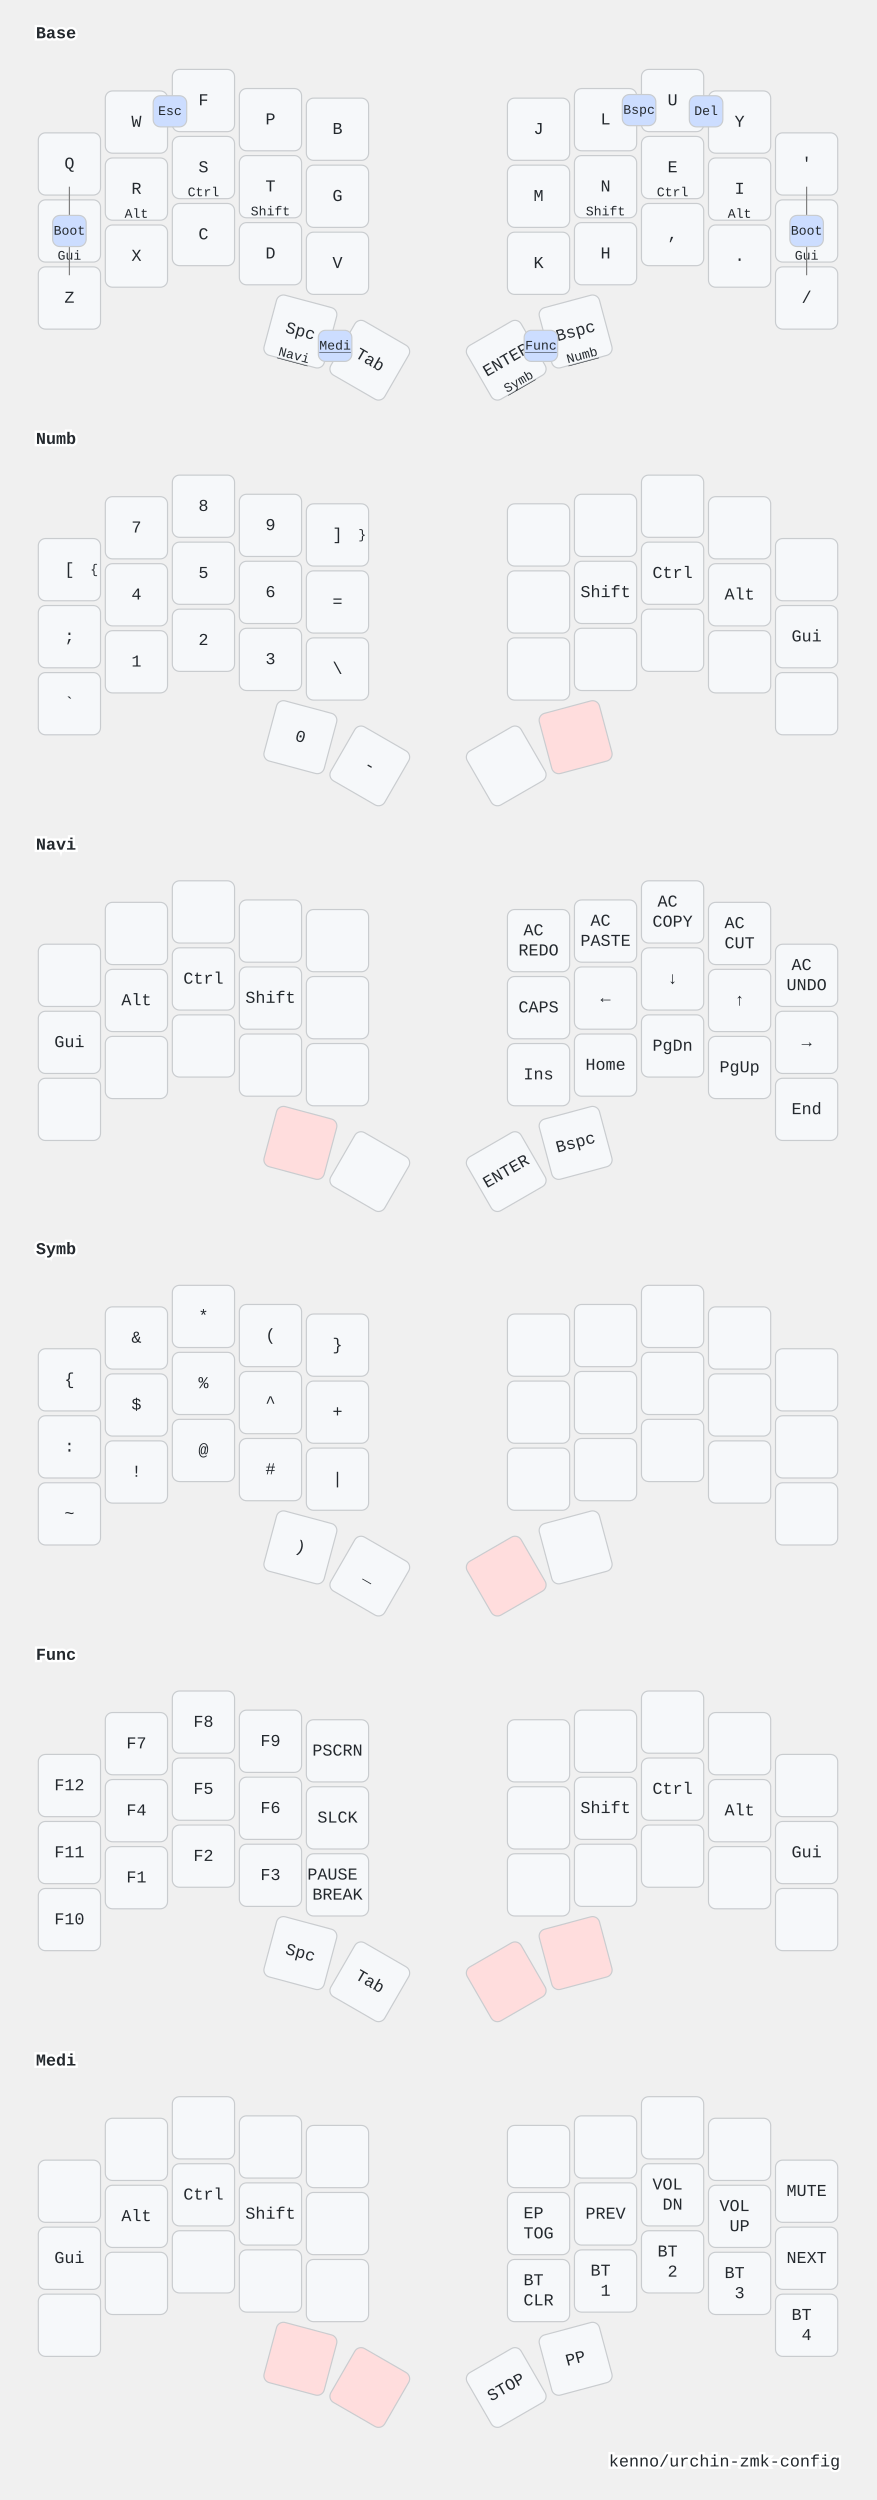
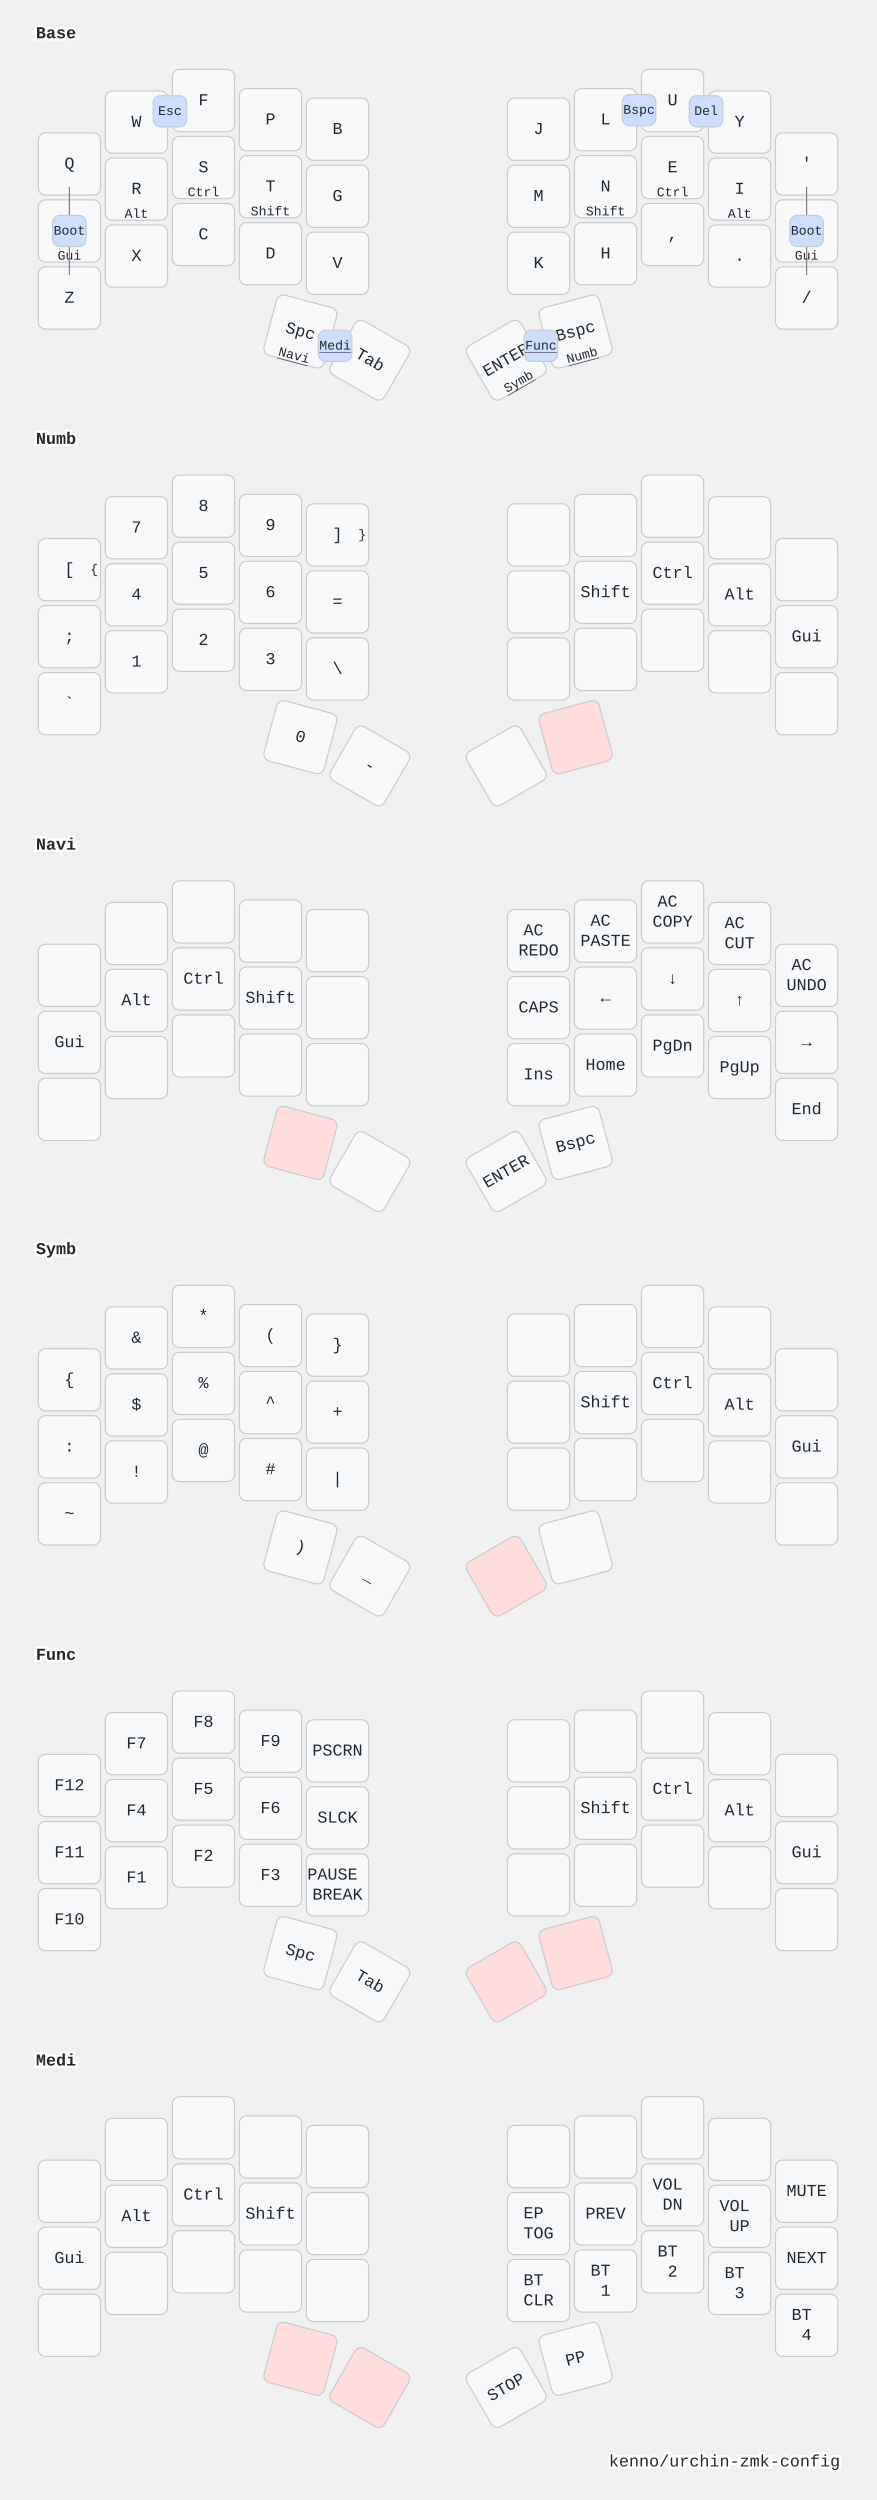
<svg xmlns="http://www.w3.org/2000/svg" width="732" height="2089" viewBox="0 0 732 2089" class="keymap">
  <style>/* inherit to force styles through use tags */
svg path {
    fill: inherit;
}

/* font and background color specifications */
svg.keymap {
    font-family: SFMono-Regular,Consolas,Liberation Mono,Menlo,monospace;
    font-size: 14px;
    font-kerning: normal;
    text-rendering: optimizeLegibility;
    fill: #24292e;
}

/* default key styling */
rect.key {
    fill: #f6f8fa;
}

rect.key, rect.combo {
    stroke: #c9cccf;
    stroke-width: 1;
}

/* default key side styling, only used is draw_key_sides is set */
rect.side {
    filter: brightness(90%);
}

/* color accent for combo boxes */
rect.combo, rect.combo-separate {
    fill: #cdf;
}

/* color accent for held keys */
rect.held, rect.combo.held {
    fill: #fdd;
}

/* color accent for ghost (optional) keys */
rect.ghost, rect.combo.ghost {
    stroke-dasharray: 4, 4;
    stroke-width: 2;
}

text {
    text-anchor: middle;
    dominant-baseline: middle;
}

/* styling for layer labels */
text.label {
    font-weight: bold;
    text-anchor: start;
    stroke: white;
    stroke-width: 4;
    paint-order: stroke;
}

/* styling for optional footer */
text.footer {
    text-anchor: end;
    dominant-baseline: auto;
    stroke: white;
    stroke-width: 4;
    paint-order: stroke;
}

/* styling for combo tap, and key non-tap label text */
text.combo, text.hold, text.shifted, text.left, text.right {
    font-size: 11px;
}

text.hold {
    text-anchor: middle;
    dominant-baseline: auto;
}

text.shifted {
    text-anchor: middle;
    dominant-baseline: hanging;
}

text.left {
    text-anchor: start;
}

text.right {
    text-anchor: end;
}

text.layer-activator {
    text-decoration: underline;
}

/* styling for hold/shifted label text in combo box */
text.combo.hold, text.combo.shifted, text.combo.left, text.combo.right {
    font-size: 8px;
}

/* lighter symbol for transparent keys */
text.trans {
    fill: #7b7e81;
}

/* styling for combo dendrons */
path.combo {
    stroke-width: 1;
    stroke: gray;
    fill: none;
}

/* Start Tabler Icons Cleanup */
/* cannot use height/width with glyphs */
.icon-tabler &gt; path {
    fill: inherit;
    stroke: inherit;
    stroke-width: 2;
}
/* hide tabler's default box */
.icon-tabler &gt; path[stroke="none"][fill="none"] {
    visibility: hidden;
}
/* End Tabler Icons Cleanup */

@media (prefers-color-scheme: dark) {
svg.keymap { fill: #d1d6db; }
rect.key { fill: #3f4750; }
rect.key, rect.combo { stroke: #60666c; }
rect.combo, rect.combo-separate { fill: #1f3d7a; }
rect.held, rect.combo.held { fill: #854747; }
text.label, text.footer { stroke: black; }
text.trans { fill: #7e8184; }
path.combo { stroke: #7f7f7f; }

}</style>
  <g transform="translate(30, 0)" class="layer-Base">
    <text x="0" y="28" class="label" id="Base">Base</text>
    <g transform="translate(0, 56)">
      <g transform="translate(28, 81)" class="key keypos-0">
        <rect rx="6" ry="6" x="-26" y="-26" width="52" height="52" class="key" />
        <text x="0" y="0" class="key tap">Q</text>
      </g>
      <g transform="translate(84, 46)" class="key keypos-1">
        <rect rx="6" ry="6" x="-26" y="-26" width="52" height="52" class="key" />
        <text x="0" y="0" class="key tap">W</text>
      </g>
      <g transform="translate(140, 28)" class="key keypos-2">
        <rect rx="6" ry="6" x="-26" y="-26" width="52" height="52" class="key" />
        <text x="0" y="0" class="key tap">F</text>
      </g>
      <g transform="translate(196, 44)" class="key keypos-3">
        <rect rx="6" ry="6" x="-26" y="-26" width="52" height="52" class="key" />
        <text x="0" y="0" class="key tap">P</text>
      </g>
      <g transform="translate(252, 52)" class="key keypos-4">
        <rect rx="6" ry="6" x="-26" y="-26" width="52" height="52" class="key" />
        <text x="0" y="0" class="key tap">B</text>
      </g>
      <g transform="translate(420, 52)" class="key keypos-5">
        <rect rx="6" ry="6" x="-26" y="-26" width="52" height="52" class="key" />
        <text x="0" y="0" class="key tap">J</text>
      </g>
      <g transform="translate(476, 44)" class="key keypos-6">
        <rect rx="6" ry="6" x="-26" y="-26" width="52" height="52" class="key" />
        <text x="0" y="0" class="key tap">L</text>
      </g>
      <g transform="translate(532, 28)" class="key keypos-7">
        <rect rx="6" ry="6" x="-26" y="-26" width="52" height="52" class="key" />
        <text x="0" y="0" class="key tap">U</text>
      </g>
      <g transform="translate(588, 46)" class="key keypos-8">
        <rect rx="6" ry="6" x="-26" y="-26" width="52" height="52" class="key" />
        <text x="0" y="0" class="key tap">Y</text>
      </g>
      <g transform="translate(644, 81)" class="key keypos-9">
        <rect rx="6" ry="6" x="-26" y="-26" width="52" height="52" class="key" />
        <text x="0" y="0" class="key tap">'</text>
      </g>
      <g transform="translate(28, 137)" class="key keypos-10">
        <rect rx="6" ry="6" x="-26" y="-26" width="52" height="52" class="key" />
        <text x="0" y="0" class="key tap">A</text>
        <text x="0" y="24" class="key hold">Gui</text>
      </g>
      <g transform="translate(84, 102)" class="key keypos-11">
        <rect rx="6" ry="6" x="-26" y="-26" width="52" height="52" class="key" />
        <text x="0" y="0" class="key tap">R</text>
        <text x="0" y="24" class="key hold">Alt</text>
      </g>
      <g transform="translate(140, 84)" class="key keypos-12">
        <rect rx="6" ry="6" x="-26" y="-26" width="52" height="52" class="key" />
        <text x="0" y="0" class="key tap">S</text>
        <text x="0" y="24" class="key hold">Ctrl</text>
      </g>
      <g transform="translate(196, 100)" class="key keypos-13">
        <rect rx="6" ry="6" x="-26" y="-26" width="52" height="52" class="key" />
        <text x="0" y="0" class="key tap">T</text>
        <text x="0" y="24" class="key hold">Shift</text>
      </g>
      <g transform="translate(252, 108)" class="key keypos-14">
        <rect rx="6" ry="6" x="-26" y="-26" width="52" height="52" class="key" />
        <text x="0" y="0" class="key tap">G</text>
      </g>
      <g transform="translate(420, 108)" class="key keypos-15">
        <rect rx="6" ry="6" x="-26" y="-26" width="52" height="52" class="key" />
        <text x="0" y="0" class="key tap">M</text>
      </g>
      <g transform="translate(476, 100)" class="key keypos-16">
        <rect rx="6" ry="6" x="-26" y="-26" width="52" height="52" class="key" />
        <text x="0" y="0" class="key tap">N</text>
        <text x="0" y="24" class="key hold">Shift</text>
      </g>
      <g transform="translate(532, 84)" class="key keypos-17">
        <rect rx="6" ry="6" x="-26" y="-26" width="52" height="52" class="key" />
        <text x="0" y="0" class="key tap">E</text>
        <text x="0" y="24" class="key hold">Ctrl</text>
      </g>
      <g transform="translate(588, 102)" class="key keypos-18">
        <rect rx="6" ry="6" x="-26" y="-26" width="52" height="52" class="key" />
        <text x="0" y="0" class="key tap">I</text>
        <text x="0" y="24" class="key hold">Alt</text>
      </g>
      <g transform="translate(644, 137)" class="key keypos-19">
        <rect rx="6" ry="6" x="-26" y="-26" width="52" height="52" class="key" />
        <text x="0" y="0" class="key tap">O</text>
        <text x="0" y="24" class="key hold">Gui</text>
      </g>
      <g transform="translate(28, 193)" class="key keypos-20">
        <rect rx="6" ry="6" x="-26" y="-26" width="52" height="52" class="key" />
        <text x="0" y="0" class="key tap">Z</text>
      </g>
      <g transform="translate(84, 158)" class="key keypos-21">
        <rect rx="6" ry="6" x="-26" y="-26" width="52" height="52" class="key" />
        <text x="0" y="0" class="key tap">X</text>
      </g>
      <g transform="translate(140, 140)" class="key keypos-22">
        <rect rx="6" ry="6" x="-26" y="-26" width="52" height="52" class="key" />
        <text x="0" y="0" class="key tap">C</text>
      </g>
      <g transform="translate(196, 156)" class="key keypos-23">
        <rect rx="6" ry="6" x="-26" y="-26" width="52" height="52" class="key" />
        <text x="0" y="0" class="key tap">D</text>
      </g>
      <g transform="translate(252, 164)" class="key keypos-24">
        <rect rx="6" ry="6" x="-26" y="-26" width="52" height="52" class="key" />
        <text x="0" y="0" class="key tap">V</text>
      </g>
      <g transform="translate(420, 164)" class="key keypos-25">
        <rect rx="6" ry="6" x="-26" y="-26" width="52" height="52" class="key" />
        <text x="0" y="0" class="key tap">K</text>
      </g>
      <g transform="translate(476, 156)" class="key keypos-26">
        <rect rx="6" ry="6" x="-26" y="-26" width="52" height="52" class="key" />
        <text x="0" y="0" class="key tap">H</text>
      </g>
      <g transform="translate(532, 140)" class="key keypos-27">
        <rect rx="6" ry="6" x="-26" y="-26" width="52" height="52" class="key" />
        <text x="0" y="0" class="key tap">,</text>
      </g>
      <g transform="translate(588, 158)" class="key keypos-28">
        <rect rx="6" ry="6" x="-26" y="-26" width="52" height="52" class="key" />
        <text x="0" y="0" class="key tap">.</text>
      </g>
      <g transform="translate(644, 193)" class="key keypos-29">
        <rect rx="6" ry="6" x="-26" y="-26" width="52" height="52" class="key" />
        <text x="0" y="0" class="key tap">/</text>
      </g>
      <g transform="translate(221, 221) rotate(15.0)" class="key keypos-30">
        <rect rx="6" ry="6" x="-26" y="-26" width="52" height="52" class="key" />
        <text x="0" y="0" class="key tap">Spc</text>
        <a href="#Navi">
          <text x="0" y="24" class="key hold layer-activator">Navi</text>
        </a>
      </g>
      <g transform="translate(279, 245) rotate(30.0)" class="key keypos-31">
        <rect rx="6" ry="6" x="-26" y="-26" width="52" height="52" class="key" />
        <text x="0" y="0" class="key tap">Tab</text>
      </g>
      <g transform="translate(393, 245) rotate(-30.0)" class="key keypos-32">
        <rect rx="6" ry="6" x="-26" y="-26" width="52" height="52" class="key" />
        <text x="0" y="0" class="key tap">ENTER</text>
        <a href="#Symb">
          <text x="0" y="24" class="key hold layer-activator">Symb</text>
        </a>
      </g>
      <g transform="translate(451, 221) rotate(-15.0)" class="key keypos-33">
        <rect rx="6" ry="6" x="-26" y="-26" width="52" height="52" class="key" />
        <text x="0" y="0" class="key tap">Bspc</text>
        <a href="#Numb">
          <text x="0" y="24" class="key hold layer-activator">Numb</text>
        </a>
      </g>
      <g class="combo combopos-0">
        <rect rx="6" ry="6" x="98" y="24" width="28" height="26" class="combo" />
        <text x="112" y="37" class="combo tap">Esc</text>
      </g>
      <g class="combo combopos-1">
        <rect rx="6" ry="6" x="490" y="23" width="28" height="26" class="combo" />
        <text x="504" y="36" class="combo tap">Bspc</text>
      </g>
      <g class="combo combopos-2">
        <rect rx="6" ry="6" x="546" y="24" width="28" height="26" class="combo" />
        <text x="560" y="37" class="combo tap">Del</text>
      </g>
      <g class="combo combopos-3">
        <path d="M28,137 l0,-37" class="combo" />
        <path d="M28,137 l0,37" class="combo" />
        <rect rx="6" ry="6" x="14" y="124" width="28" height="26" class="combo" />
        <text x="28" y="137" class="combo tap">Boot</text>
      </g>
      <g class="combo combopos-4">
        <path d="M644,137 l0,-37" class="combo" />
        <path d="M644,137 l0,37" class="combo" />
        <rect rx="6" ry="6" x="630" y="124" width="28" height="26" class="combo" />
        <text x="644" y="137" class="combo tap">Boot</text>
      </g>
      <g class="combo combopos-5">
        <rect rx="6" ry="6" x="408" y="220" width="28" height="26" class="combo" />
        <a href="#Func">
          <text x="422" y="233" class="combo tap layer-activator">Func</text>
        </a>
      </g>
      <g class="combo combopos-6">
        <rect rx="6" ry="6" x="236" y="220" width="28" height="26" class="combo" />
        <a href="#Medi">
          <text x="250" y="233" class="combo tap layer-activator">Medi</text>
        </a>
      </g>
    </g>
  </g>
  <g transform="translate(30, 339)" class="layer-Numb">
    <text x="0" y="28" class="label" id="Numb">Numb</text>
    <g transform="translate(0, 56)">
      <g transform="translate(28, 81)" class="key keypos-0">
        <rect rx="6" ry="6" x="-26" y="-26" width="52" height="52" class="key" />
        <text x="0" y="0" class="key tap">[</text>
        <text x="24" y="0" class="key right">{</text>
      </g>
      <g transform="translate(84, 46)" class="key keypos-1">
        <rect rx="6" ry="6" x="-26" y="-26" width="52" height="52" class="key" />
        <text x="0" y="0" class="key tap">7</text>
      </g>
      <g transform="translate(140, 28)" class="key keypos-2">
        <rect rx="6" ry="6" x="-26" y="-26" width="52" height="52" class="key" />
        <text x="0" y="0" class="key tap">8</text>
      </g>
      <g transform="translate(196, 44)" class="key keypos-3">
        <rect rx="6" ry="6" x="-26" y="-26" width="52" height="52" class="key" />
        <text x="0" y="0" class="key tap">9</text>
      </g>
      <g transform="translate(252, 52)" class="key keypos-4">
        <rect rx="6" ry="6" x="-26" y="-26" width="52" height="52" class="key" />
        <text x="0" y="0" class="key tap">]</text>
        <text x="24" y="0" class="key right">}</text>
      </g>
      <g transform="translate(420, 52)" class="key trans keypos-5">
        <rect rx="6" ry="6" x="-26" y="-26" width="52" height="52" class="key trans" />
      </g>
      <g transform="translate(476, 44)" class="key trans keypos-6">
        <rect rx="6" ry="6" x="-26" y="-26" width="52" height="52" class="key trans" />
      </g>
      <g transform="translate(532, 28)" class="key trans keypos-7">
        <rect rx="6" ry="6" x="-26" y="-26" width="52" height="52" class="key trans" />
      </g>
      <g transform="translate(588, 46)" class="key trans keypos-8">
        <rect rx="6" ry="6" x="-26" y="-26" width="52" height="52" class="key trans" />
      </g>
      <g transform="translate(644, 81)" class="key trans keypos-9">
        <rect rx="6" ry="6" x="-26" y="-26" width="52" height="52" class="key trans" />
      </g>
      <g transform="translate(28, 137)" class="key keypos-10">
        <rect rx="6" ry="6" x="-26" y="-26" width="52" height="52" class="key" />
        <text x="0" y="0" class="key tap">;</text>
      </g>
      <g transform="translate(84, 102)" class="key keypos-11">
        <rect rx="6" ry="6" x="-26" y="-26" width="52" height="52" class="key" />
        <text x="0" y="0" class="key tap">4</text>
      </g>
      <g transform="translate(140, 84)" class="key keypos-12">
        <rect rx="6" ry="6" x="-26" y="-26" width="52" height="52" class="key" />
        <text x="0" y="0" class="key tap">5</text>
      </g>
      <g transform="translate(196, 100)" class="key keypos-13">
        <rect rx="6" ry="6" x="-26" y="-26" width="52" height="52" class="key" />
        <text x="0" y="0" class="key tap">6</text>
      </g>
      <g transform="translate(252, 108)" class="key keypos-14">
        <rect rx="6" ry="6" x="-26" y="-26" width="52" height="52" class="key" />
        <text x="0" y="0" class="key tap">=</text>
      </g>
      <g transform="translate(420, 108)" class="key trans keypos-15">
        <rect rx="6" ry="6" x="-26" y="-26" width="52" height="52" class="key trans" />
      </g>
      <g transform="translate(476, 100)" class="key keypos-16">
        <rect rx="6" ry="6" x="-26" y="-26" width="52" height="52" class="key" />
        <text x="0" y="0" class="key tap">Shift</text>
      </g>
      <g transform="translate(532, 84)" class="key keypos-17">
        <rect rx="6" ry="6" x="-26" y="-26" width="52" height="52" class="key" />
        <text x="0" y="0" class="key tap">Ctrl</text>
      </g>
      <g transform="translate(588, 102)" class="key keypos-18">
        <rect rx="6" ry="6" x="-26" y="-26" width="52" height="52" class="key" />
        <text x="0" y="0" class="key tap">Alt</text>
      </g>
      <g transform="translate(644, 137)" class="key keypos-19">
        <rect rx="6" ry="6" x="-26" y="-26" width="52" height="52" class="key" />
        <text x="0" y="0" class="key tap">Gui</text>
      </g>
      <g transform="translate(28, 193)" class="key keypos-20">
        <rect rx="6" ry="6" x="-26" y="-26" width="52" height="52" class="key" />
        <text x="0" y="0" class="key tap">`</text>
      </g>
      <g transform="translate(84, 158)" class="key keypos-21">
        <rect rx="6" ry="6" x="-26" y="-26" width="52" height="52" class="key" />
        <text x="0" y="0" class="key tap">1</text>
      </g>
      <g transform="translate(140, 140)" class="key keypos-22">
        <rect rx="6" ry="6" x="-26" y="-26" width="52" height="52" class="key" />
        <text x="0" y="0" class="key tap">2</text>
      </g>
      <g transform="translate(196, 156)" class="key keypos-23">
        <rect rx="6" ry="6" x="-26" y="-26" width="52" height="52" class="key" />
        <text x="0" y="0" class="key tap">3</text>
      </g>
      <g transform="translate(252, 164)" class="key keypos-24">
        <rect rx="6" ry="6" x="-26" y="-26" width="52" height="52" class="key" />
        <text x="0" y="0" class="key tap">\</text>
      </g>
      <g transform="translate(420, 164)" class="key trans keypos-25">
        <rect rx="6" ry="6" x="-26" y="-26" width="52" height="52" class="key trans" />
      </g>
      <g transform="translate(476, 156)" class="key trans keypos-26">
        <rect rx="6" ry="6" x="-26" y="-26" width="52" height="52" class="key trans" />
      </g>
      <g transform="translate(532, 140)" class="key trans keypos-27">
        <rect rx="6" ry="6" x="-26" y="-26" width="52" height="52" class="key trans" />
      </g>
      <g transform="translate(588, 158)" class="key trans keypos-28">
        <rect rx="6" ry="6" x="-26" y="-26" width="52" height="52" class="key trans" />
      </g>
      <g transform="translate(644, 193)" class="key trans keypos-29">
        <rect rx="6" ry="6" x="-26" y="-26" width="52" height="52" class="key trans" />
      </g>
      <g transform="translate(221, 221) rotate(15.0)" class="key keypos-30">
        <rect rx="6" ry="6" x="-26" y="-26" width="52" height="52" class="key" />
        <text x="0" y="0" class="key tap">0</text>
      </g>
      <g transform="translate(279, 245) rotate(30.0)" class="key keypos-31">
        <rect rx="6" ry="6" x="-26" y="-26" width="52" height="52" class="key" />
        <text x="0" y="0" class="key tap">-</text>
      </g>
      <g transform="translate(393, 245) rotate(-30.0)" class="key trans keypos-32">
        <rect rx="6" ry="6" x="-26" y="-26" width="52" height="52" class="key trans" />
      </g>
      <g transform="translate(451, 221) rotate(-15.0)" class="key held keypos-33">
        <rect rx="6" ry="6" x="-26" y="-26" width="52" height="52" class="key held" />
      </g>
    </g>
  </g>
  <g transform="translate(30, 678)" class="layer-Navi">
    <text x="0" y="28" class="label" id="Navi">Navi</text>
    <g transform="translate(0, 56)">
      <g transform="translate(28, 81)" class="key trans keypos-0">
        <rect rx="6" ry="6" x="-26" y="-26" width="52" height="52" class="key trans" />
      </g>
      <g transform="translate(84, 46)" class="key trans keypos-1">
        <rect rx="6" ry="6" x="-26" y="-26" width="52" height="52" class="key trans" />
      </g>
      <g transform="translate(140, 28)" class="key trans keypos-2">
        <rect rx="6" ry="6" x="-26" y="-26" width="52" height="52" class="key trans" />
      </g>
      <g transform="translate(196, 44)" class="key trans keypos-3">
        <rect rx="6" ry="6" x="-26" y="-26" width="52" height="52" class="key trans" />
      </g>
      <g transform="translate(252, 52)" class="key trans keypos-4">
        <rect rx="6" ry="6" x="-26" y="-26" width="52" height="52" class="key trans" />
      </g>
      <g transform="translate(420, 52)" class="key keypos-5">
        <rect rx="6" ry="6" x="-26" y="-26" width="52" height="52" class="key" />
        <text x="0" y="0" class="key tap">
          <tspan x="0" dy="-0.6em">AC</tspan>
          <tspan x="0" dy="1.2em">REDO</tspan>
        </text>
      </g>
      <g transform="translate(476, 44)" class="key keypos-6">
        <rect rx="6" ry="6" x="-26" y="-26" width="52" height="52" class="key" />
        <text x="0" y="0" class="key tap">
          <tspan x="0" dy="-0.6em">AC</tspan>
          <tspan x="0" dy="1.2em">PASTE</tspan>
        </text>
      </g>
      <g transform="translate(532, 28)" class="key keypos-7">
        <rect rx="6" ry="6" x="-26" y="-26" width="52" height="52" class="key" />
        <text x="0" y="0" class="key tap">
          <tspan x="0" dy="-0.6em">AC</tspan>
          <tspan x="0" dy="1.2em">COPY</tspan>
        </text>
      </g>
      <g transform="translate(588, 46)" class="key keypos-8">
        <rect rx="6" ry="6" x="-26" y="-26" width="52" height="52" class="key" />
        <text x="0" y="0" class="key tap">
          <tspan x="0" dy="-0.6em">AC</tspan>
          <tspan x="0" dy="1.2em">CUT</tspan>
        </text>
      </g>
      <g transform="translate(644, 81)" class="key keypos-9">
        <rect rx="6" ry="6" x="-26" y="-26" width="52" height="52" class="key" />
        <text x="0" y="0" class="key tap">
          <tspan x="0" dy="-0.6em">AC</tspan>
          <tspan x="0" dy="1.2em">UNDO</tspan>
        </text>
      </g>
      <g transform="translate(28, 137)" class="key keypos-10">
        <rect rx="6" ry="6" x="-26" y="-26" width="52" height="52" class="key" />
        <text x="0" y="0" class="key tap">Gui</text>
      </g>
      <g transform="translate(84, 102)" class="key keypos-11">
        <rect rx="6" ry="6" x="-26" y="-26" width="52" height="52" class="key" />
        <text x="0" y="0" class="key tap">Alt</text>
      </g>
      <g transform="translate(140, 84)" class="key keypos-12">
        <rect rx="6" ry="6" x="-26" y="-26" width="52" height="52" class="key" />
        <text x="0" y="0" class="key tap">Ctrl</text>
      </g>
      <g transform="translate(196, 100)" class="key keypos-13">
        <rect rx="6" ry="6" x="-26" y="-26" width="52" height="52" class="key" />
        <text x="0" y="0" class="key tap">Shift</text>
      </g>
      <g transform="translate(252, 108)" class="key trans keypos-14">
        <rect rx="6" ry="6" x="-26" y="-26" width="52" height="52" class="key trans" />
      </g>
      <g transform="translate(420, 108)" class="key keypos-15">
        <rect rx="6" ry="6" x="-26" y="-26" width="52" height="52" class="key" />
        <text x="0" y="0" class="key tap">CAPS</text>
      </g>
      <g transform="translate(476, 100)" class="key keypos-16">
        <rect rx="6" ry="6" x="-26" y="-26" width="52" height="52" class="key" />
        <text x="0" y="0" class="key tap">←</text>
      </g>
      <g transform="translate(532, 84)" class="key keypos-17">
        <rect rx="6" ry="6" x="-26" y="-26" width="52" height="52" class="key" />
        <text x="0" y="0" class="key tap">↓</text>
      </g>
      <g transform="translate(588, 102)" class="key keypos-18">
        <rect rx="6" ry="6" x="-26" y="-26" width="52" height="52" class="key" />
        <text x="0" y="0" class="key tap">↑</text>
      </g>
      <g transform="translate(644, 137)" class="key keypos-19">
        <rect rx="6" ry="6" x="-26" y="-26" width="52" height="52" class="key" />
        <text x="0" y="0" class="key tap">→</text>
      </g>
      <g transform="translate(28, 193)" class="key trans keypos-20">
        <rect rx="6" ry="6" x="-26" y="-26" width="52" height="52" class="key trans" />
      </g>
      <g transform="translate(84, 158)" class="key trans keypos-21">
        <rect rx="6" ry="6" x="-26" y="-26" width="52" height="52" class="key trans" />
      </g>
      <g transform="translate(140, 140)" class="key trans keypos-22">
        <rect rx="6" ry="6" x="-26" y="-26" width="52" height="52" class="key trans" />
      </g>
      <g transform="translate(196, 156)" class="key trans keypos-23">
        <rect rx="6" ry="6" x="-26" y="-26" width="52" height="52" class="key trans" />
      </g>
      <g transform="translate(252, 164)" class="key trans keypos-24">
        <rect rx="6" ry="6" x="-26" y="-26" width="52" height="52" class="key trans" />
      </g>
      <g transform="translate(420, 164)" class="key keypos-25">
        <rect rx="6" ry="6" x="-26" y="-26" width="52" height="52" class="key" />
        <text x="0" y="0" class="key tap">Ins</text>
      </g>
      <g transform="translate(476, 156)" class="key keypos-26">
        <rect rx="6" ry="6" x="-26" y="-26" width="52" height="52" class="key" />
        <text x="0" y="0" class="key tap">Home</text>
      </g>
      <g transform="translate(532, 140)" class="key keypos-27">
        <rect rx="6" ry="6" x="-26" y="-26" width="52" height="52" class="key" />
        <text x="0" y="0" class="key tap">PgDn</text>
      </g>
      <g transform="translate(588, 158)" class="key keypos-28">
        <rect rx="6" ry="6" x="-26" y="-26" width="52" height="52" class="key" />
        <text x="0" y="0" class="key tap">PgUp</text>
      </g>
      <g transform="translate(644, 193)" class="key keypos-29">
        <rect rx="6" ry="6" x="-26" y="-26" width="52" height="52" class="key" />
        <text x="0" y="0" class="key tap">End</text>
      </g>
      <g transform="translate(221, 221) rotate(15.0)" class="key held keypos-30">
        <rect rx="6" ry="6" x="-26" y="-26" width="52" height="52" class="key held" />
      </g>
      <g transform="translate(279, 245) rotate(30.0)" class="key trans keypos-31">
        <rect rx="6" ry="6" x="-26" y="-26" width="52" height="52" class="key trans" />
      </g>
      <g transform="translate(393, 245) rotate(-30.0)" class="key keypos-32">
        <rect rx="6" ry="6" x="-26" y="-26" width="52" height="52" class="key" />
        <text x="0" y="0" class="key tap">ENTER</text>
      </g>
      <g transform="translate(451, 221) rotate(-15.0)" class="key keypos-33">
        <rect rx="6" ry="6" x="-26" y="-26" width="52" height="52" class="key" />
        <text x="0" y="0" class="key tap">Bspc</text>
      </g>
    </g>
  </g>
  <g transform="translate(30, 1016)" class="layer-Symb">
    <text x="0" y="28" class="label" id="Symb">Symb</text>
    <g transform="translate(0, 56)">
      <g transform="translate(28, 81)" class="key keypos-0">
        <rect rx="6" ry="6" x="-26" y="-26" width="52" height="52" class="key" />
        <text x="0" y="0" class="key tap">{</text>
      </g>
      <g transform="translate(84, 46)" class="key keypos-1">
        <rect rx="6" ry="6" x="-26" y="-26" width="52" height="52" class="key" />
        <text x="0" y="0" class="key tap">&amp;</text>
      </g>
      <g transform="translate(140, 28)" class="key keypos-2">
        <rect rx="6" ry="6" x="-26" y="-26" width="52" height="52" class="key" />
        <text x="0" y="0" class="key tap">*</text>
      </g>
      <g transform="translate(196, 44)" class="key keypos-3">
        <rect rx="6" ry="6" x="-26" y="-26" width="52" height="52" class="key" />
        <text x="0" y="0" class="key tap">(</text>
      </g>
      <g transform="translate(252, 52)" class="key keypos-4">
        <rect rx="6" ry="6" x="-26" y="-26" width="52" height="52" class="key" />
        <text x="0" y="0" class="key tap">}</text>
      </g>
      <g transform="translate(420, 52)" class="key trans keypos-5">
        <rect rx="6" ry="6" x="-26" y="-26" width="52" height="52" class="key trans" />
      </g>
      <g transform="translate(476, 44)" class="key trans keypos-6">
        <rect rx="6" ry="6" x="-26" y="-26" width="52" height="52" class="key trans" />
      </g>
      <g transform="translate(532, 28)" class="key trans keypos-7">
        <rect rx="6" ry="6" x="-26" y="-26" width="52" height="52" class="key trans" />
      </g>
      <g transform="translate(588, 46)" class="key trans keypos-8">
        <rect rx="6" ry="6" x="-26" y="-26" width="52" height="52" class="key trans" />
      </g>
      <g transform="translate(644, 81)" class="key trans keypos-9">
        <rect rx="6" ry="6" x="-26" y="-26" width="52" height="52" class="key trans" />
      </g>
      <g transform="translate(28, 137)" class="key keypos-10">
        <rect rx="6" ry="6" x="-26" y="-26" width="52" height="52" class="key" />
        <text x="0" y="0" class="key tap">:</text>
      </g>
      <g transform="translate(84, 102)" class="key keypos-11">
        <rect rx="6" ry="6" x="-26" y="-26" width="52" height="52" class="key" />
        <text x="0" y="0" class="key tap">$</text>
      </g>
      <g transform="translate(140, 84)" class="key keypos-12">
        <rect rx="6" ry="6" x="-26" y="-26" width="52" height="52" class="key" />
        <text x="0" y="0" class="key tap">%</text>
      </g>
      <g transform="translate(196, 100)" class="key keypos-13">
        <rect rx="6" ry="6" x="-26" y="-26" width="52" height="52" class="key" />
        <text x="0" y="0" class="key tap">^</text>
      </g>
      <g transform="translate(252, 108)" class="key keypos-14">
        <rect rx="6" ry="6" x="-26" y="-26" width="52" height="52" class="key" />
        <text x="0" y="0" class="key tap">+</text>
      </g>
      <g transform="translate(420, 108)" class="key trans keypos-15">
        <rect rx="6" ry="6" x="-26" y="-26" width="52" height="52" class="key trans" />
      </g>
-       <g transform="translate(476, 100)" class="key trans keypos-16">
-         <rect rx="6" ry="6" x="-26" y="-26" width="52" height="52" class="key trans" />
-       </g>
-       <g transform="translate(532, 84)" class="key trans keypos-17">
-         <rect rx="6" ry="6" x="-26" y="-26" width="52" height="52" class="key trans" />
-       </g>
-       <g transform="translate(588, 102)" class="key trans keypos-18">
-         <rect rx="6" ry="6" x="-26" y="-26" width="52" height="52" class="key trans" />
-       </g>
-       <g transform="translate(644, 137)" class="key trans keypos-19">
-         <rect rx="6" ry="6" x="-26" y="-26" width="52" height="52" class="key trans" />
+       <g transform="translate(476, 100)" class="key keypos-16">
+         <rect rx="6" ry="6" x="-26" y="-26" width="52" height="52" class="key" />
+         <text x="0" y="0" class="key tap">Shift</text>
+       </g>
+       <g transform="translate(532, 84)" class="key keypos-17">
+         <rect rx="6" ry="6" x="-26" y="-26" width="52" height="52" class="key" />
+         <text x="0" y="0" class="key tap">Ctrl</text>
+       </g>
+       <g transform="translate(588, 102)" class="key keypos-18">
+         <rect rx="6" ry="6" x="-26" y="-26" width="52" height="52" class="key" />
+         <text x="0" y="0" class="key tap">Alt</text>
+       </g>
+       <g transform="translate(644, 137)" class="key keypos-19">
+         <rect rx="6" ry="6" x="-26" y="-26" width="52" height="52" class="key" />
+         <text x="0" y="0" class="key tap">Gui</text>
      </g>
      <g transform="translate(28, 193)" class="key keypos-20">
        <rect rx="6" ry="6" x="-26" y="-26" width="52" height="52" class="key" />
        <text x="0" y="0" class="key tap">~</text>
      </g>
      <g transform="translate(84, 158)" class="key keypos-21">
        <rect rx="6" ry="6" x="-26" y="-26" width="52" height="52" class="key" />
        <text x="0" y="0" class="key tap">!</text>
      </g>
      <g transform="translate(140, 140)" class="key keypos-22">
        <rect rx="6" ry="6" x="-26" y="-26" width="52" height="52" class="key" />
        <text x="0" y="0" class="key tap">@</text>
      </g>
      <g transform="translate(196, 156)" class="key keypos-23">
        <rect rx="6" ry="6" x="-26" y="-26" width="52" height="52" class="key" />
        <text x="0" y="0" class="key tap">#</text>
      </g>
      <g transform="translate(252, 164)" class="key keypos-24">
        <rect rx="6" ry="6" x="-26" y="-26" width="52" height="52" class="key" />
        <text x="0" y="0" class="key tap">|</text>
      </g>
      <g transform="translate(420, 164)" class="key trans keypos-25">
        <rect rx="6" ry="6" x="-26" y="-26" width="52" height="52" class="key trans" />
      </g>
      <g transform="translate(476, 156)" class="key trans keypos-26">
        <rect rx="6" ry="6" x="-26" y="-26" width="52" height="52" class="key trans" />
      </g>
      <g transform="translate(532, 140)" class="key trans keypos-27">
        <rect rx="6" ry="6" x="-26" y="-26" width="52" height="52" class="key trans" />
      </g>
      <g transform="translate(588, 158)" class="key trans keypos-28">
        <rect rx="6" ry="6" x="-26" y="-26" width="52" height="52" class="key trans" />
      </g>
      <g transform="translate(644, 193)" class="key trans keypos-29">
        <rect rx="6" ry="6" x="-26" y="-26" width="52" height="52" class="key trans" />
      </g>
      <g transform="translate(221, 221) rotate(15.0)" class="key keypos-30">
        <rect rx="6" ry="6" x="-26" y="-26" width="52" height="52" class="key" />
        <text x="0" y="0" class="key tap">)</text>
      </g>
      <g transform="translate(279, 245) rotate(30.0)" class="key keypos-31">
        <rect rx="6" ry="6" x="-26" y="-26" width="52" height="52" class="key" />
        <text x="0" y="0" class="key tap">_</text>
      </g>
      <g transform="translate(393, 245) rotate(-30.0)" class="key held keypos-32">
        <rect rx="6" ry="6" x="-26" y="-26" width="52" height="52" class="key held" />
      </g>
      <g transform="translate(451, 221) rotate(-15.0)" class="key trans keypos-33">
        <rect rx="6" ry="6" x="-26" y="-26" width="52" height="52" class="key trans" />
      </g>
    </g>
  </g>
  <g transform="translate(30, 1355)" class="layer-Func">
    <text x="0" y="28" class="label" id="Func">Func</text>
    <g transform="translate(0, 56)">
      <g transform="translate(28, 81)" class="key keypos-0">
        <rect rx="6" ry="6" x="-26" y="-26" width="52" height="52" class="key" />
        <text x="0" y="0" class="key tap">F12</text>
      </g>
      <g transform="translate(84, 46)" class="key keypos-1">
        <rect rx="6" ry="6" x="-26" y="-26" width="52" height="52" class="key" />
        <text x="0" y="0" class="key tap">F7</text>
      </g>
      <g transform="translate(140, 28)" class="key keypos-2">
        <rect rx="6" ry="6" x="-26" y="-26" width="52" height="52" class="key" />
        <text x="0" y="0" class="key tap">F8</text>
      </g>
      <g transform="translate(196, 44)" class="key keypos-3">
        <rect rx="6" ry="6" x="-26" y="-26" width="52" height="52" class="key" />
        <text x="0" y="0" class="key tap">F9</text>
      </g>
      <g transform="translate(252, 52)" class="key keypos-4">
        <rect rx="6" ry="6" x="-26" y="-26" width="52" height="52" class="key" />
        <text x="0" y="0" class="key tap">PSCRN</text>
      </g>
      <g transform="translate(420, 52)" class="key trans keypos-5">
        <rect rx="6" ry="6" x="-26" y="-26" width="52" height="52" class="key trans" />
      </g>
      <g transform="translate(476, 44)" class="key trans keypos-6">
        <rect rx="6" ry="6" x="-26" y="-26" width="52" height="52" class="key trans" />
      </g>
      <g transform="translate(532, 28)" class="key trans keypos-7">
        <rect rx="6" ry="6" x="-26" y="-26" width="52" height="52" class="key trans" />
      </g>
      <g transform="translate(588, 46)" class="key trans keypos-8">
        <rect rx="6" ry="6" x="-26" y="-26" width="52" height="52" class="key trans" />
      </g>
      <g transform="translate(644, 81)" class="key trans keypos-9">
        <rect rx="6" ry="6" x="-26" y="-26" width="52" height="52" class="key trans" />
      </g>
      <g transform="translate(28, 137)" class="key keypos-10">
        <rect rx="6" ry="6" x="-26" y="-26" width="52" height="52" class="key" />
        <text x="0" y="0" class="key tap">F11</text>
      </g>
      <g transform="translate(84, 102)" class="key keypos-11">
        <rect rx="6" ry="6" x="-26" y="-26" width="52" height="52" class="key" />
        <text x="0" y="0" class="key tap">F4</text>
      </g>
      <g transform="translate(140, 84)" class="key keypos-12">
        <rect rx="6" ry="6" x="-26" y="-26" width="52" height="52" class="key" />
        <text x="0" y="0" class="key tap">F5</text>
      </g>
      <g transform="translate(196, 100)" class="key keypos-13">
        <rect rx="6" ry="6" x="-26" y="-26" width="52" height="52" class="key" />
        <text x="0" y="0" class="key tap">F6</text>
      </g>
      <g transform="translate(252, 108)" class="key keypos-14">
        <rect rx="6" ry="6" x="-26" y="-26" width="52" height="52" class="key" />
        <text x="0" y="0" class="key tap">SLCK</text>
      </g>
      <g transform="translate(420, 108)" class="key trans keypos-15">
        <rect rx="6" ry="6" x="-26" y="-26" width="52" height="52" class="key trans" />
      </g>
      <g transform="translate(476, 100)" class="key keypos-16">
        <rect rx="6" ry="6" x="-26" y="-26" width="52" height="52" class="key" />
        <text x="0" y="0" class="key tap">Shift</text>
      </g>
      <g transform="translate(532, 84)" class="key keypos-17">
        <rect rx="6" ry="6" x="-26" y="-26" width="52" height="52" class="key" />
        <text x="0" y="0" class="key tap">Ctrl</text>
      </g>
      <g transform="translate(588, 102)" class="key keypos-18">
        <rect rx="6" ry="6" x="-26" y="-26" width="52" height="52" class="key" />
        <text x="0" y="0" class="key tap">Alt</text>
      </g>
      <g transform="translate(644, 137)" class="key keypos-19">
        <rect rx="6" ry="6" x="-26" y="-26" width="52" height="52" class="key" />
        <text x="0" y="0" class="key tap">Gui</text>
      </g>
      <g transform="translate(28, 193)" class="key keypos-20">
        <rect rx="6" ry="6" x="-26" y="-26" width="52" height="52" class="key" />
        <text x="0" y="0" class="key tap">F10</text>
      </g>
      <g transform="translate(84, 158)" class="key keypos-21">
        <rect rx="6" ry="6" x="-26" y="-26" width="52" height="52" class="key" />
        <text x="0" y="0" class="key tap">F1</text>
      </g>
      <g transform="translate(140, 140)" class="key keypos-22">
        <rect rx="6" ry="6" x="-26" y="-26" width="52" height="52" class="key" />
        <text x="0" y="0" class="key tap">F2</text>
      </g>
      <g transform="translate(196, 156)" class="key keypos-23">
        <rect rx="6" ry="6" x="-26" y="-26" width="52" height="52" class="key" />
        <text x="0" y="0" class="key tap">F3</text>
      </g>
      <g transform="translate(252, 164)" class="key keypos-24">
        <rect rx="6" ry="6" x="-26" y="-26" width="52" height="52" class="key" />
        <text x="0" y="0" class="key tap">
          <tspan x="0" dy="-0.6em">PAUSE</tspan>
          <tspan x="0" dy="1.2em">BREAK</tspan>
        </text>
      </g>
      <g transform="translate(420, 164)" class="key trans keypos-25">
        <rect rx="6" ry="6" x="-26" y="-26" width="52" height="52" class="key trans" />
      </g>
      <g transform="translate(476, 156)" class="key trans keypos-26">
        <rect rx="6" ry="6" x="-26" y="-26" width="52" height="52" class="key trans" />
      </g>
      <g transform="translate(532, 140)" class="key trans keypos-27">
        <rect rx="6" ry="6" x="-26" y="-26" width="52" height="52" class="key trans" />
      </g>
      <g transform="translate(588, 158)" class="key trans keypos-28">
        <rect rx="6" ry="6" x="-26" y="-26" width="52" height="52" class="key trans" />
      </g>
      <g transform="translate(644, 193)" class="key trans keypos-29">
        <rect rx="6" ry="6" x="-26" y="-26" width="52" height="52" class="key trans" />
      </g>
      <g transform="translate(221, 221) rotate(15.0)" class="key keypos-30">
        <rect rx="6" ry="6" x="-26" y="-26" width="52" height="52" class="key" />
        <text x="0" y="0" class="key tap">Spc</text>
      </g>
      <g transform="translate(279, 245) rotate(30.0)" class="key keypos-31">
        <rect rx="6" ry="6" x="-26" y="-26" width="52" height="52" class="key" />
        <text x="0" y="0" class="key tap">Tab</text>
      </g>
      <g transform="translate(393, 245) rotate(-30.0)" class="key held keypos-32">
        <rect rx="6" ry="6" x="-26" y="-26" width="52" height="52" class="key held" />
      </g>
      <g transform="translate(451, 221) rotate(-15.0)" class="key held keypos-33">
        <rect rx="6" ry="6" x="-26" y="-26" width="52" height="52" class="key held" />
      </g>
    </g>
  </g>
  <g transform="translate(30, 1694)" class="layer-Medi">
    <text x="0" y="28" class="label" id="Medi">Medi</text>
    <g transform="translate(0, 56)">
      <g transform="translate(28, 81)" class="key trans keypos-0">
        <rect rx="6" ry="6" x="-26" y="-26" width="52" height="52" class="key trans" />
      </g>
      <g transform="translate(84, 46)" class="key trans keypos-1">
        <rect rx="6" ry="6" x="-26" y="-26" width="52" height="52" class="key trans" />
      </g>
      <g transform="translate(140, 28)" class="key trans keypos-2">
        <rect rx="6" ry="6" x="-26" y="-26" width="52" height="52" class="key trans" />
      </g>
      <g transform="translate(196, 44)" class="key trans keypos-3">
        <rect rx="6" ry="6" x="-26" y="-26" width="52" height="52" class="key trans" />
      </g>
      <g transform="translate(252, 52)" class="key trans keypos-4">
        <rect rx="6" ry="6" x="-26" y="-26" width="52" height="52" class="key trans" />
      </g>
      <g transform="translate(420, 52)" class="key trans keypos-5">
        <rect rx="6" ry="6" x="-26" y="-26" width="52" height="52" class="key trans" />
      </g>
      <g transform="translate(476, 44)" class="key trans keypos-6">
        <rect rx="6" ry="6" x="-26" y="-26" width="52" height="52" class="key trans" />
      </g>
      <g transform="translate(532, 28)" class="key trans keypos-7">
        <rect rx="6" ry="6" x="-26" y="-26" width="52" height="52" class="key trans" />
      </g>
      <g transform="translate(588, 46)" class="key trans keypos-8">
        <rect rx="6" ry="6" x="-26" y="-26" width="52" height="52" class="key trans" />
      </g>
      <g transform="translate(644, 81)" class="key keypos-9">
        <rect rx="6" ry="6" x="-26" y="-26" width="52" height="52" class="key" />
        <text x="0" y="0" class="key tap">MUTE</text>
      </g>
      <g transform="translate(28, 137)" class="key keypos-10">
        <rect rx="6" ry="6" x="-26" y="-26" width="52" height="52" class="key" />
        <text x="0" y="0" class="key tap">Gui</text>
      </g>
      <g transform="translate(84, 102)" class="key keypos-11">
        <rect rx="6" ry="6" x="-26" y="-26" width="52" height="52" class="key" />
        <text x="0" y="0" class="key tap">Alt</text>
      </g>
      <g transform="translate(140, 84)" class="key keypos-12">
        <rect rx="6" ry="6" x="-26" y="-26" width="52" height="52" class="key" />
        <text x="0" y="0" class="key tap">Ctrl</text>
      </g>
      <g transform="translate(196, 100)" class="key keypos-13">
        <rect rx="6" ry="6" x="-26" y="-26" width="52" height="52" class="key" />
        <text x="0" y="0" class="key tap">Shift</text>
      </g>
      <g transform="translate(252, 108)" class="key trans keypos-14">
        <rect rx="6" ry="6" x="-26" y="-26" width="52" height="52" class="key trans" />
      </g>
      <g transform="translate(420, 108)" class="key keypos-15">
        <rect rx="6" ry="6" x="-26" y="-26" width="52" height="52" class="key" />
        <text x="0" y="0" class="key tap">
          <tspan x="0" dy="-0.6em">EP</tspan>
          <tspan x="0" dy="1.2em">TOG</tspan>
        </text>
      </g>
      <g transform="translate(476, 100)" class="key keypos-16">
        <rect rx="6" ry="6" x="-26" y="-26" width="52" height="52" class="key" />
        <text x="0" y="0" class="key tap">PREV</text>
      </g>
      <g transform="translate(532, 84)" class="key keypos-17">
        <rect rx="6" ry="6" x="-26" y="-26" width="52" height="52" class="key" />
        <text x="0" y="0" class="key tap">
          <tspan x="0" dy="-0.6em">VOL</tspan>
          <tspan x="0" dy="1.2em">DN</tspan>
        </text>
      </g>
      <g transform="translate(588, 102)" class="key keypos-18">
        <rect rx="6" ry="6" x="-26" y="-26" width="52" height="52" class="key" />
        <text x="0" y="0" class="key tap">
          <tspan x="0" dy="-0.6em">VOL</tspan>
          <tspan x="0" dy="1.2em">UP</tspan>
        </text>
      </g>
      <g transform="translate(644, 137)" class="key keypos-19">
        <rect rx="6" ry="6" x="-26" y="-26" width="52" height="52" class="key" />
        <text x="0" y="0" class="key tap">NEXT</text>
      </g>
      <g transform="translate(28, 193)" class="key trans keypos-20">
        <rect rx="6" ry="6" x="-26" y="-26" width="52" height="52" class="key trans" />
      </g>
      <g transform="translate(84, 158)" class="key trans keypos-21">
        <rect rx="6" ry="6" x="-26" y="-26" width="52" height="52" class="key trans" />
      </g>
      <g transform="translate(140, 140)" class="key trans keypos-22">
        <rect rx="6" ry="6" x="-26" y="-26" width="52" height="52" class="key trans" />
      </g>
      <g transform="translate(196, 156)" class="key trans keypos-23">
        <rect rx="6" ry="6" x="-26" y="-26" width="52" height="52" class="key trans" />
      </g>
      <g transform="translate(252, 164)" class="key trans keypos-24">
        <rect rx="6" ry="6" x="-26" y="-26" width="52" height="52" class="key trans" />
      </g>
      <g transform="translate(420, 164)" class="key keypos-25">
        <rect rx="6" ry="6" x="-26" y="-26" width="52" height="52" class="key" />
        <text x="0" y="0" class="key tap">
          <tspan x="0" dy="-0.6em">BT</tspan>
          <tspan x="0" dy="1.2em">CLR</tspan>
        </text>
      </g>
      <g transform="translate(476, 156)" class="key keypos-26">
        <rect rx="6" ry="6" x="-26" y="-26" width="52" height="52" class="key" />
        <text x="0" y="0" class="key tap">
          <tspan x="0" dy="-0.6em">BT</tspan>
          <tspan x="0" dy="1.2em">1</tspan>
        </text>
      </g>
      <g transform="translate(532, 140)" class="key keypos-27">
        <rect rx="6" ry="6" x="-26" y="-26" width="52" height="52" class="key" />
        <text x="0" y="0" class="key tap">
          <tspan x="0" dy="-0.6em">BT</tspan>
          <tspan x="0" dy="1.2em">2</tspan>
        </text>
      </g>
      <g transform="translate(588, 158)" class="key keypos-28">
        <rect rx="6" ry="6" x="-26" y="-26" width="52" height="52" class="key" />
        <text x="0" y="0" class="key tap">
          <tspan x="0" dy="-0.6em">BT</tspan>
          <tspan x="0" dy="1.2em">3</tspan>
        </text>
      </g>
      <g transform="translate(644, 193)" class="key keypos-29">
        <rect rx="6" ry="6" x="-26" y="-26" width="52" height="52" class="key" />
        <text x="0" y="0" class="key tap">
          <tspan x="0" dy="-0.6em">BT</tspan>
          <tspan x="0" dy="1.2em">4</tspan>
        </text>
      </g>
      <g transform="translate(221, 221) rotate(15.0)" class="key held keypos-30">
        <rect rx="6" ry="6" x="-26" y="-26" width="52" height="52" class="key held" />
      </g>
      <g transform="translate(279, 245) rotate(30.0)" class="key held keypos-31">
        <rect rx="6" ry="6" x="-26" y="-26" width="52" height="52" class="key held" />
      </g>
      <g transform="translate(393, 245) rotate(-30.0)" class="key keypos-32">
        <rect rx="6" ry="6" x="-26" y="-26" width="52" height="52" class="key" />
        <text x="0" y="0" class="key tap">STOP</text>
      </g>
      <g transform="translate(451, 221) rotate(-15.0)" class="key keypos-33">
        <rect rx="6" ry="6" x="-26" y="-26" width="52" height="52" class="key" />
        <text x="0" y="0" class="key tap">PP</text>
      </g>
    </g>
  </g>
  <text x="702.0" y="2061.0" class="footer">kenno/urchin-zmk-config</text>
</svg>
